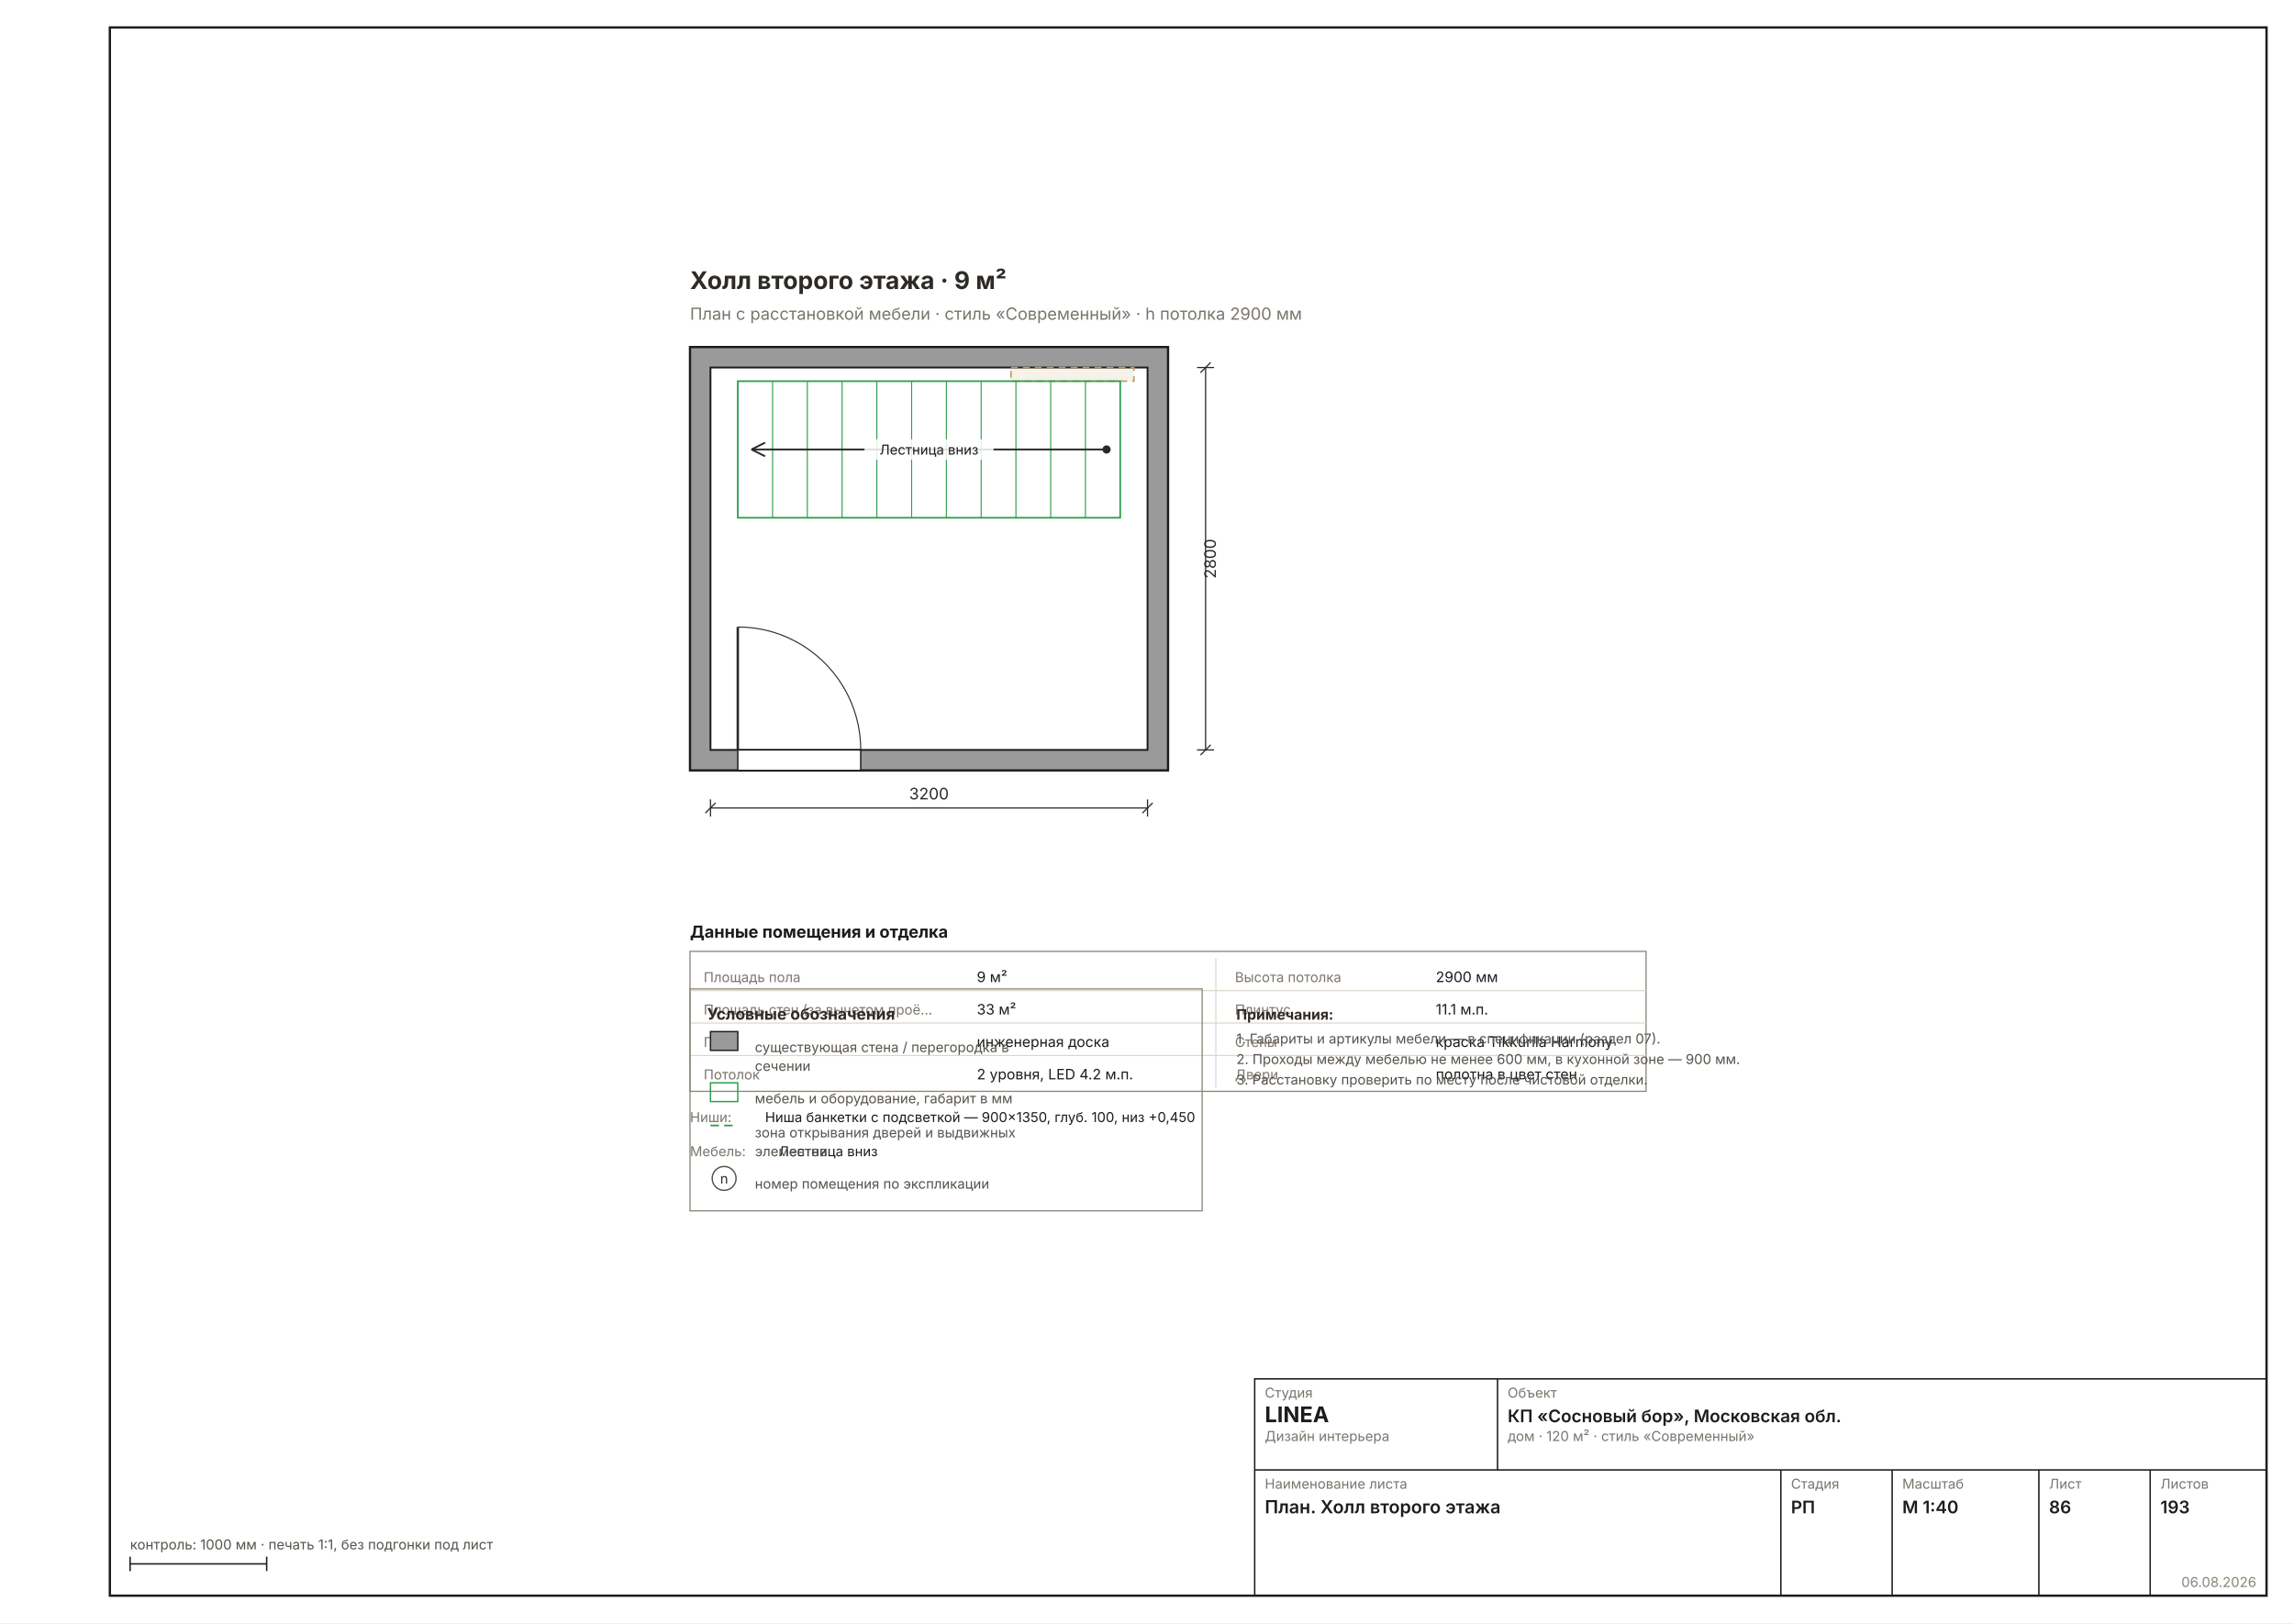
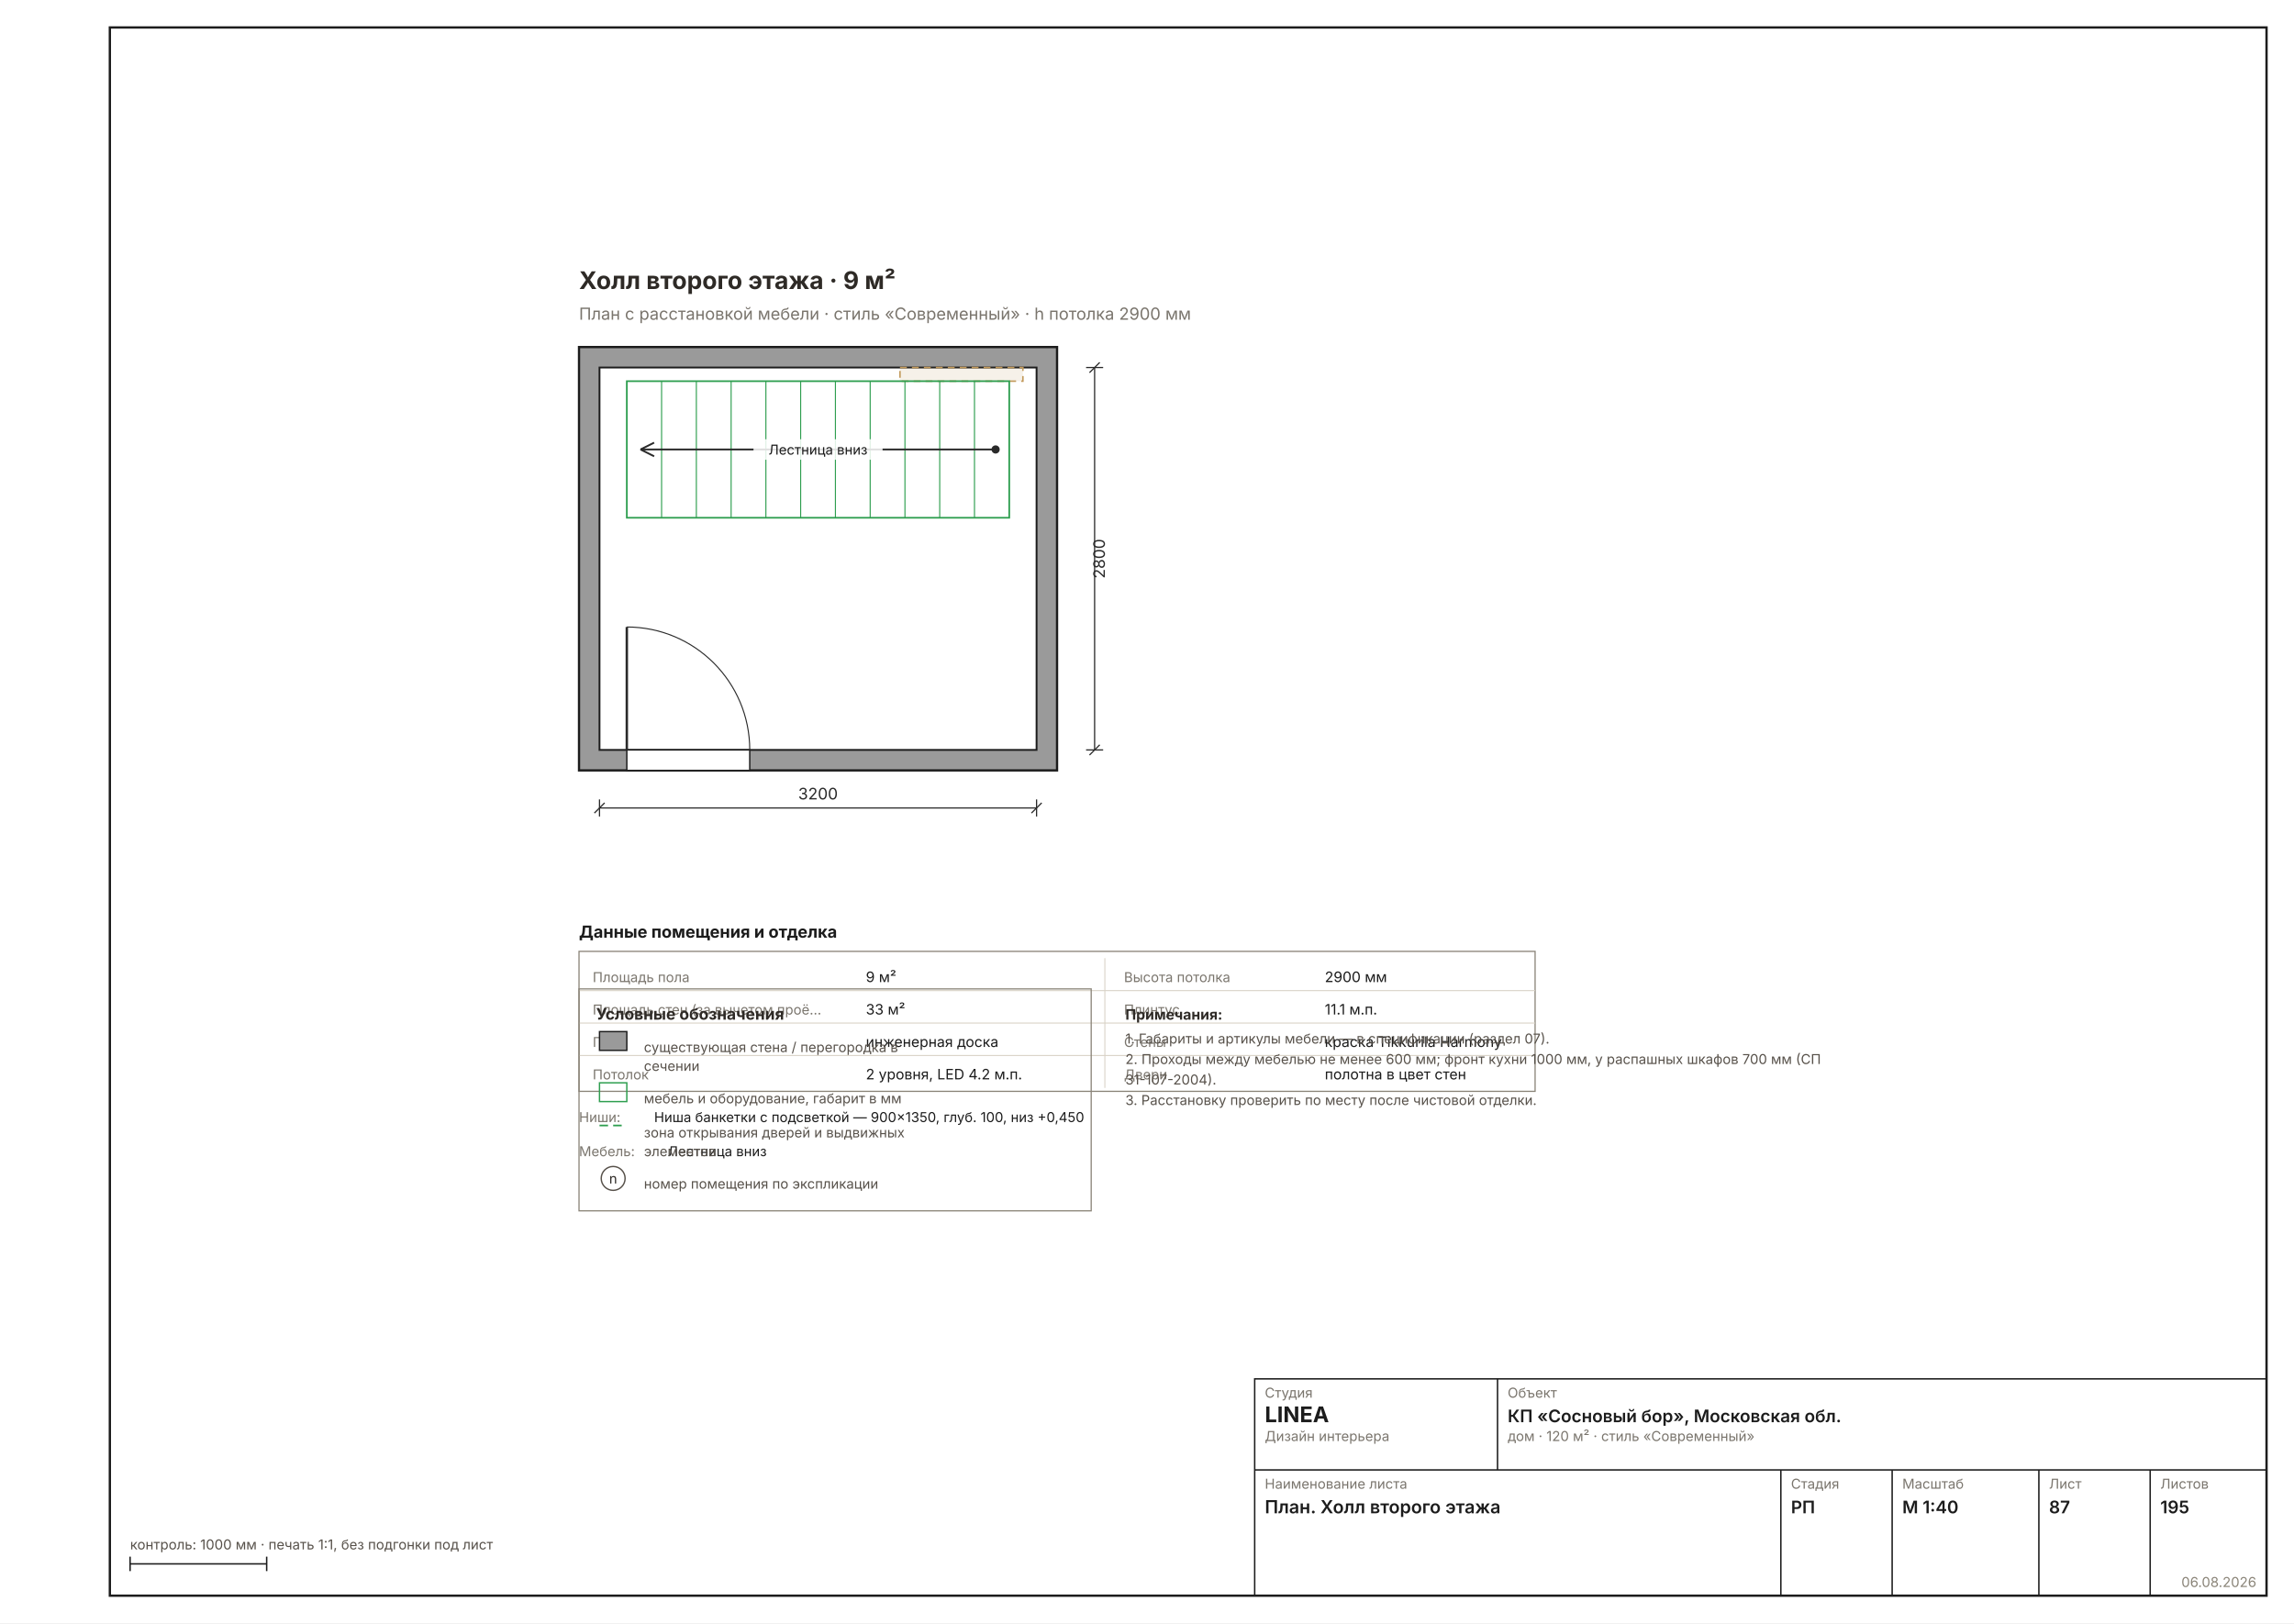
<svg xmlns="http://www.w3.org/2000/svg" width="1587" height="1123" viewBox="0 0 1587 1123" font-family="Inter, &quot;Helvetica Neue&quot;, Arial, sans-serif" data-sheet="plan" data-scale="1:40">
  <rect width="1587" height="1123" fill="#FFFFFF" />
  <rect x="76" y="19" width="1492" height="1085" fill="none" stroke="#1C1C1C" stroke-width="1.6" />
-   <g transform="translate(385.2135 147.981) scale(1.1811)">
+   <g transform="translate(308.442 147.981) scale(1.1811)">
    <defs>
-       <pattern id="rh86" width="7" height="7" patternUnits="userSpaceOnUse" patternTransform="rotate(45)">
+       <pattern id="rh87" width="7" height="7" patternUnits="userSpaceOnUse" patternTransform="rotate(45)">
        <rect width="7" height="7" fill="#9A9A9A" />
        <line x1="0" y1="0" x2="0" y2="7" stroke="#6E6E6E" stroke-width="1.78" />
      </pattern>
    </defs>
    <rect x="78" y="78" width="280" height="248" fill="#9A9A9A" stroke="#1C1C1C" stroke-width="1.33" />
    <rect x="90" y="90" width="256" height="224" fill="#FFFFFF" stroke="#1C1C1C" stroke-width="1.07" />
    <rect x="106" y="314" width="72" height="12" fill="#FFFFFF" stroke="#1C1C1C" stroke-width="0.80" />
    <line x1="106" y1="314" x2="106" y2="242" stroke="#2A2A2A" stroke-width="1.42" />
    <path d="M 178 314 A 72 72 0 0 0 106 242" fill="none" stroke="#2A2A2A" stroke-width="0.62" />
    <rect x="266" y="90" width="72" height="8" fill="#C29A5B22" stroke="#C29A5B" stroke-width="0.89" stroke-dasharray="4 3" />
    <rect x="106" y="98" width="224" height="80" fill="none" stroke="#2E9E4F" stroke-width="0.98" />
    <line x1="126.364" y1="98" x2="126.364" y2="178" stroke="#2E9E4F" stroke-width="0.62" />
    <line x1="146.727" y1="98" x2="146.727" y2="178" stroke="#2E9E4F" stroke-width="0.62" />
    <line x1="167.091" y1="98" x2="167.091" y2="178" stroke="#2E9E4F" stroke-width="0.62" />
    <line x1="187.455" y1="98" x2="187.455" y2="178" stroke="#2E9E4F" stroke-width="0.62" />
    <line x1="207.818" y1="98" x2="207.818" y2="178" stroke="#2E9E4F" stroke-width="0.62" />
    <line x1="228.182" y1="98" x2="228.182" y2="178" stroke="#2E9E4F" stroke-width="0.62" />
    <line x1="248.545" y1="98" x2="248.545" y2="178" stroke="#2E9E4F" stroke-width="0.62" />
    <line x1="268.909" y1="98" x2="268.909" y2="178" stroke="#2E9E4F" stroke-width="0.62" />
    <line x1="289.273" y1="98" x2="289.273" y2="178" stroke="#2E9E4F" stroke-width="0.62" />
    <line x1="309.636" y1="98" x2="309.636" y2="178" stroke="#2E9E4F" stroke-width="0.62" />
    <line x1="322" y1="138" x2="114" y2="138" stroke="#2A2A2A" stroke-width="1.07" />
    <path d="M 114 138 l 8 -4 M 114 138 l 8 4" fill="none" stroke="#2A2A2A" stroke-width="1.07" />
    <circle cx="322" cy="138" r="2.4" fill="#2A2A2A" />
    <rect x="180.2" y="132" width="75.6" height="12" fill="#FFFFFFD9" rx="2" />
    <text x="218" y="141" font-size="8.00" fill="#1C1C1C" text-anchor="middle">Лестница вниз</text>
    <text x="78" y="44" font-size="14.22" font-weight="700" fill="#2E2A26">Холл второго этажа · 9 м²</text>
    <text x="78" y="62" font-size="9.78" fill="#7A756D">План с расстановкой мебели · стиль «Современный» · h потолка 2900 мм</text>
    <g data-el="dim" stroke="#2A2A2A" stroke-width="0.71" fill="none">
      <line x1="90" y1="348" x2="346" y2="348" />
      <line x1="90" y1="343" x2="90" y2="353" />
      <line x1="346" y1="343" x2="346" y2="353" />
      <line x1="87" y1="351" x2="93" y2="345" />
      <line x1="343" y1="351" x2="349" y2="345" />
    </g>
    <text x="218" y="343" font-size="9.33" fill="#2A2A2A" text-anchor="middle">3200</text>
    <g data-el="dim" stroke="#2A2A2A" stroke-width="0.71" fill="none">
      <line x1="380" y1="90" x2="380" y2="314" />
      <line x1="375" y1="90" x2="385" y2="90" />
      <line x1="375" y1="314" x2="385" y2="314" />
      <line x1="377" y1="93" x2="383" y2="87" />
      <line x1="377" y1="317" x2="383" y2="311" />
    </g>
    <text x="386" y="202" font-size="9.33" fill="#2A2A2A" transform="rotate(-90 386 202)" text-anchor="middle">2800</text>
    <text x="78" y="424" font-size="9.78" font-weight="700" fill="#1C1C1C">Данные помещения и отделка</text>
    <rect x="78" y="432" width="560" height="82" fill="none" stroke="#8A8478" stroke-width="0.71" />
    <text x="86" y="450" font-size="8.00" fill="#7A756D">Площадь пола</text>
    <text x="246" y="450" font-size="8.45" fill="#1C1C1C">9 м²</text>
    <line x1="386" y1="436" x2="386" y2="455" stroke="#D8D2C6" stroke-width="0.58" />
    <text x="397.2" y="450" font-size="8.00" fill="#7A756D">Высота потолка</text>
    <text x="514.8" y="450" font-size="8.45" fill="#1C1C1C">2900 мм</text>
    <line x1="78" y1="455" x2="638" y2="455" stroke="#D8D2C6" stroke-width="0.58" />
    <text x="86" y="469" font-size="8.00" fill="#7A756D">Площадь стен (за вычетом проё…</text>
    <text x="246" y="469" font-size="8.45" fill="#1C1C1C">33 м²</text>
    <line x1="386" y1="455" x2="386" y2="474" stroke="#D8D2C6" stroke-width="0.58" />
    <text x="397.2" y="469" font-size="8.00" fill="#7A756D">Плинтус</text>
    <text x="514.8" y="469" font-size="8.45" fill="#1C1C1C">11.1 м.п.</text>
    <line x1="78" y1="474" x2="638" y2="474" stroke="#D8D2C6" stroke-width="0.58" />
    <text x="86" y="488" font-size="8.00" fill="#7A756D">Пол</text>
    <text x="246" y="488" font-size="8.45" fill="#1C1C1C">инженерная доска</text>
    <line x1="386" y1="474" x2="386" y2="493" stroke="#D8D2C6" stroke-width="0.58" />
    <text x="397.2" y="488" font-size="8.00" fill="#7A756D">Стены</text>
    <text x="514.8" y="488" font-size="8.45" fill="#1C1C1C">краска Tikkurila Harmony</text>
    <line x1="78" y1="493" x2="638" y2="493" stroke="#D8D2C6" stroke-width="0.58" />
    <text x="86" y="507" font-size="8.00" fill="#7A756D">Потолок</text>
    <text x="246" y="507" font-size="8.45" fill="#1C1C1C">2 уровня, LED 4.2 м.п.</text>
    <line x1="386" y1="493" x2="386" y2="512" stroke="#D8D2C6" stroke-width="0.58" />
    <text x="397.2" y="507" font-size="8.00" fill="#7A756D">Двери</text>
    <text x="514.8" y="507" font-size="8.45" fill="#1C1C1C">полотна в цвет стен</text>
    <text x="78" y="532" font-size="8.00" fill="#7A756D">Ниши:</text>
    <text x="122" y="532" font-size="8.00" fill="#1C1C1C">Ниша банкетки с подсветкой — 900×1350, глуб. 100, низ +0,450</text>
    <text x="78" y="552" font-size="8.00" fill="#7A756D">Мебель:</text>
    <text x="130" y="552" font-size="8.00" fill="#1C1C1C">Лестница вниз</text>
    <g data-el="legend">
      <rect x="78" y="454" width="300" height="130" fill="none" stroke="#8A8478" stroke-width="0.71" />
      <text x="88" y="472" font-size="9.33" font-weight="700" fill="#2E2A26">Условные обозначения</text>
      <rect x="90" y="479" width="16" height="11" fill="#9A9A9A" stroke="#1C1C1C" stroke-width="0.80" />
      <text x="116" y="491" font-size="8.00" fill="#57514A">существующая стена / перегородка в</text>
      <text x="116" y="502" font-size="8.00" fill="#57514A">сечении</text>
      <rect x="90" y="509" width="16" height="11" fill="none" stroke="#2E9E4F" stroke-width="0.80" />
      <text x="116" y="521" font-size="8.00" fill="#57514A">мебель и оборудование, габарит в мм</text>
      <line x1="90" y1="534" x2="106" y2="534" stroke="#2E9E4F" stroke-width="0.98" stroke-dasharray="5 3" />
      <text x="116" y="541" font-size="8.00" fill="#57514A">зона открывания дверей и выдвижных</text>
      <text x="116" y="552" font-size="8.00" fill="#57514A">элементов</text>
      <circle cx="98" cy="565" r="7" fill="none" stroke="#57514A" stroke-width="0.80" />
      <text x="98" y="568" font-size="8.00" text-anchor="middle" fill="#2E2A26">n</text>
      <text x="116" y="571" font-size="8.00" fill="#57514A">номер помещения по экспликации</text>
    </g>
    <g data-el="notes" />
    <text x="398" y="472" font-size="8.45" font-weight="700" fill="#2E2A26">Примечания:</text>
    <text x="398" y="486" font-size="8.00" fill="#57514A">1. Габариты и артикулы мебели — в спецификации (раздел 07).</text>
-     <text x="398" y="498" font-size="8.00" fill="#57514A">2. Проходы между мебелью не менее 600 мм, в кухонной зоне — 900 мм.</text>
-     <text x="398" y="510" font-size="8.00" fill="#57514A">3. Расстановку проверить по месту после чистовой отделки.</text>
+     <text x="398" y="498" font-size="8.00" fill="#57514A">2. Проходы между мебелью не менее 600 мм; фронт кухни 1000 мм, у распашных шкафов 700 мм (СП</text>
+     <text x="398" y="510" font-size="8.00" fill="#57514A">    31-107-2004).</text>
+     <text x="398" y="522" font-size="8.00" fill="#57514A">3. Расстановку проверить по месту после чистовой отделки.</text>
  </g>
  <g data-el="stamp" stroke="#1C1C1C" stroke-width="1" fill="none">
    <rect x="868" y="954" width="700" height="150" />
    <line x1="868" y1="1017" x2="1568" y2="1017" />
    <line x1="1036" y1="954" x2="1036" y2="1017" />
    <line x1="1232" y1="1017" x2="1232" y2="1104" />
    <line x1="1309" y1="1017" x2="1309" y2="1104" />
    <line x1="1410.5" y1="1017" x2="1410.5" y2="1104" />
    <line x1="1487.5" y1="1017" x2="1487.5" y2="1104" />
  </g>
  <text x="875" y="967" font-size="9.5" fill="#7A756D">Студия</text>
  <text x="875" y="984" font-size="15" font-weight="700" fill="#1C1C1C">LINEA</text>
  <text x="875" y="997" font-size="9.5" fill="#7A756D">Дизайн интерьера</text>
  <text x="1043" y="967" font-size="9.5" fill="#7A756D">Объект</text>
  <text x="1043" y="984" font-size="12" font-weight="600" fill="#1C1C1C">КП «Сосновый бор», Московская обл.</text>
  <text x="1043" y="997" font-size="9.5" fill="#7A756D">дом · 120 м² · стиль «Современный»</text>
  <text x="875" y="1030" font-size="9.5" fill="#7A756D">Наименование листа</text>
  <text x="875" y="1047" font-size="12.5" font-weight="600" fill="#1C1C1C">План. Холл второго этажа</text>
  <text x="1239" y="1030" font-size="9.5" fill="#7A756D">Стадия</text>
  <text x="1239" y="1047" font-size="12" font-weight="600" fill="#1C1C1C">РП</text>
  <text x="1316" y="1030" font-size="9.5" fill="#7A756D">Масштаб</text>
  <text x="1316" y="1047" font-size="12" font-weight="600" fill="#1C1C1C">М 1:40</text>
  <text x="1417.5" y="1030" font-size="9.5" fill="#7A756D">Лист</text>
-   <text x="1417.5" y="1047" font-size="12" font-weight="600" fill="#1C1C1C">86</text>
+   <text x="1417.5" y="1047" font-size="12" font-weight="600" fill="#1C1C1C">87</text>
  <text x="1494.5" y="1030" font-size="9.5" fill="#7A756D">Листов</text>
-   <text x="1494.5" y="1047" font-size="12" font-weight="600" fill="#1C1C1C">193</text>
+   <text x="1494.5" y="1047" font-size="12" font-weight="600" fill="#1C1C1C">195</text>
  <text x="1561" y="1098" font-size="9.5" fill="#8A8478" text-anchor="end">06.08.2026</text>
  <g stroke="#1C1C1C" stroke-width="1">
    <line x1="90" y1="1082" x2="184.488" y2="1082" />
    <line x1="90" y1="1077" x2="90" y2="1087" />
    <line x1="184.488" y1="1077" x2="184.488" y2="1087" />
  </g>
  <text x="90" y="1072" font-size="9.5" fill="#57514A">контроль: 1000 мм · печать 1:1, без подгонки под лист</text>
</svg>
